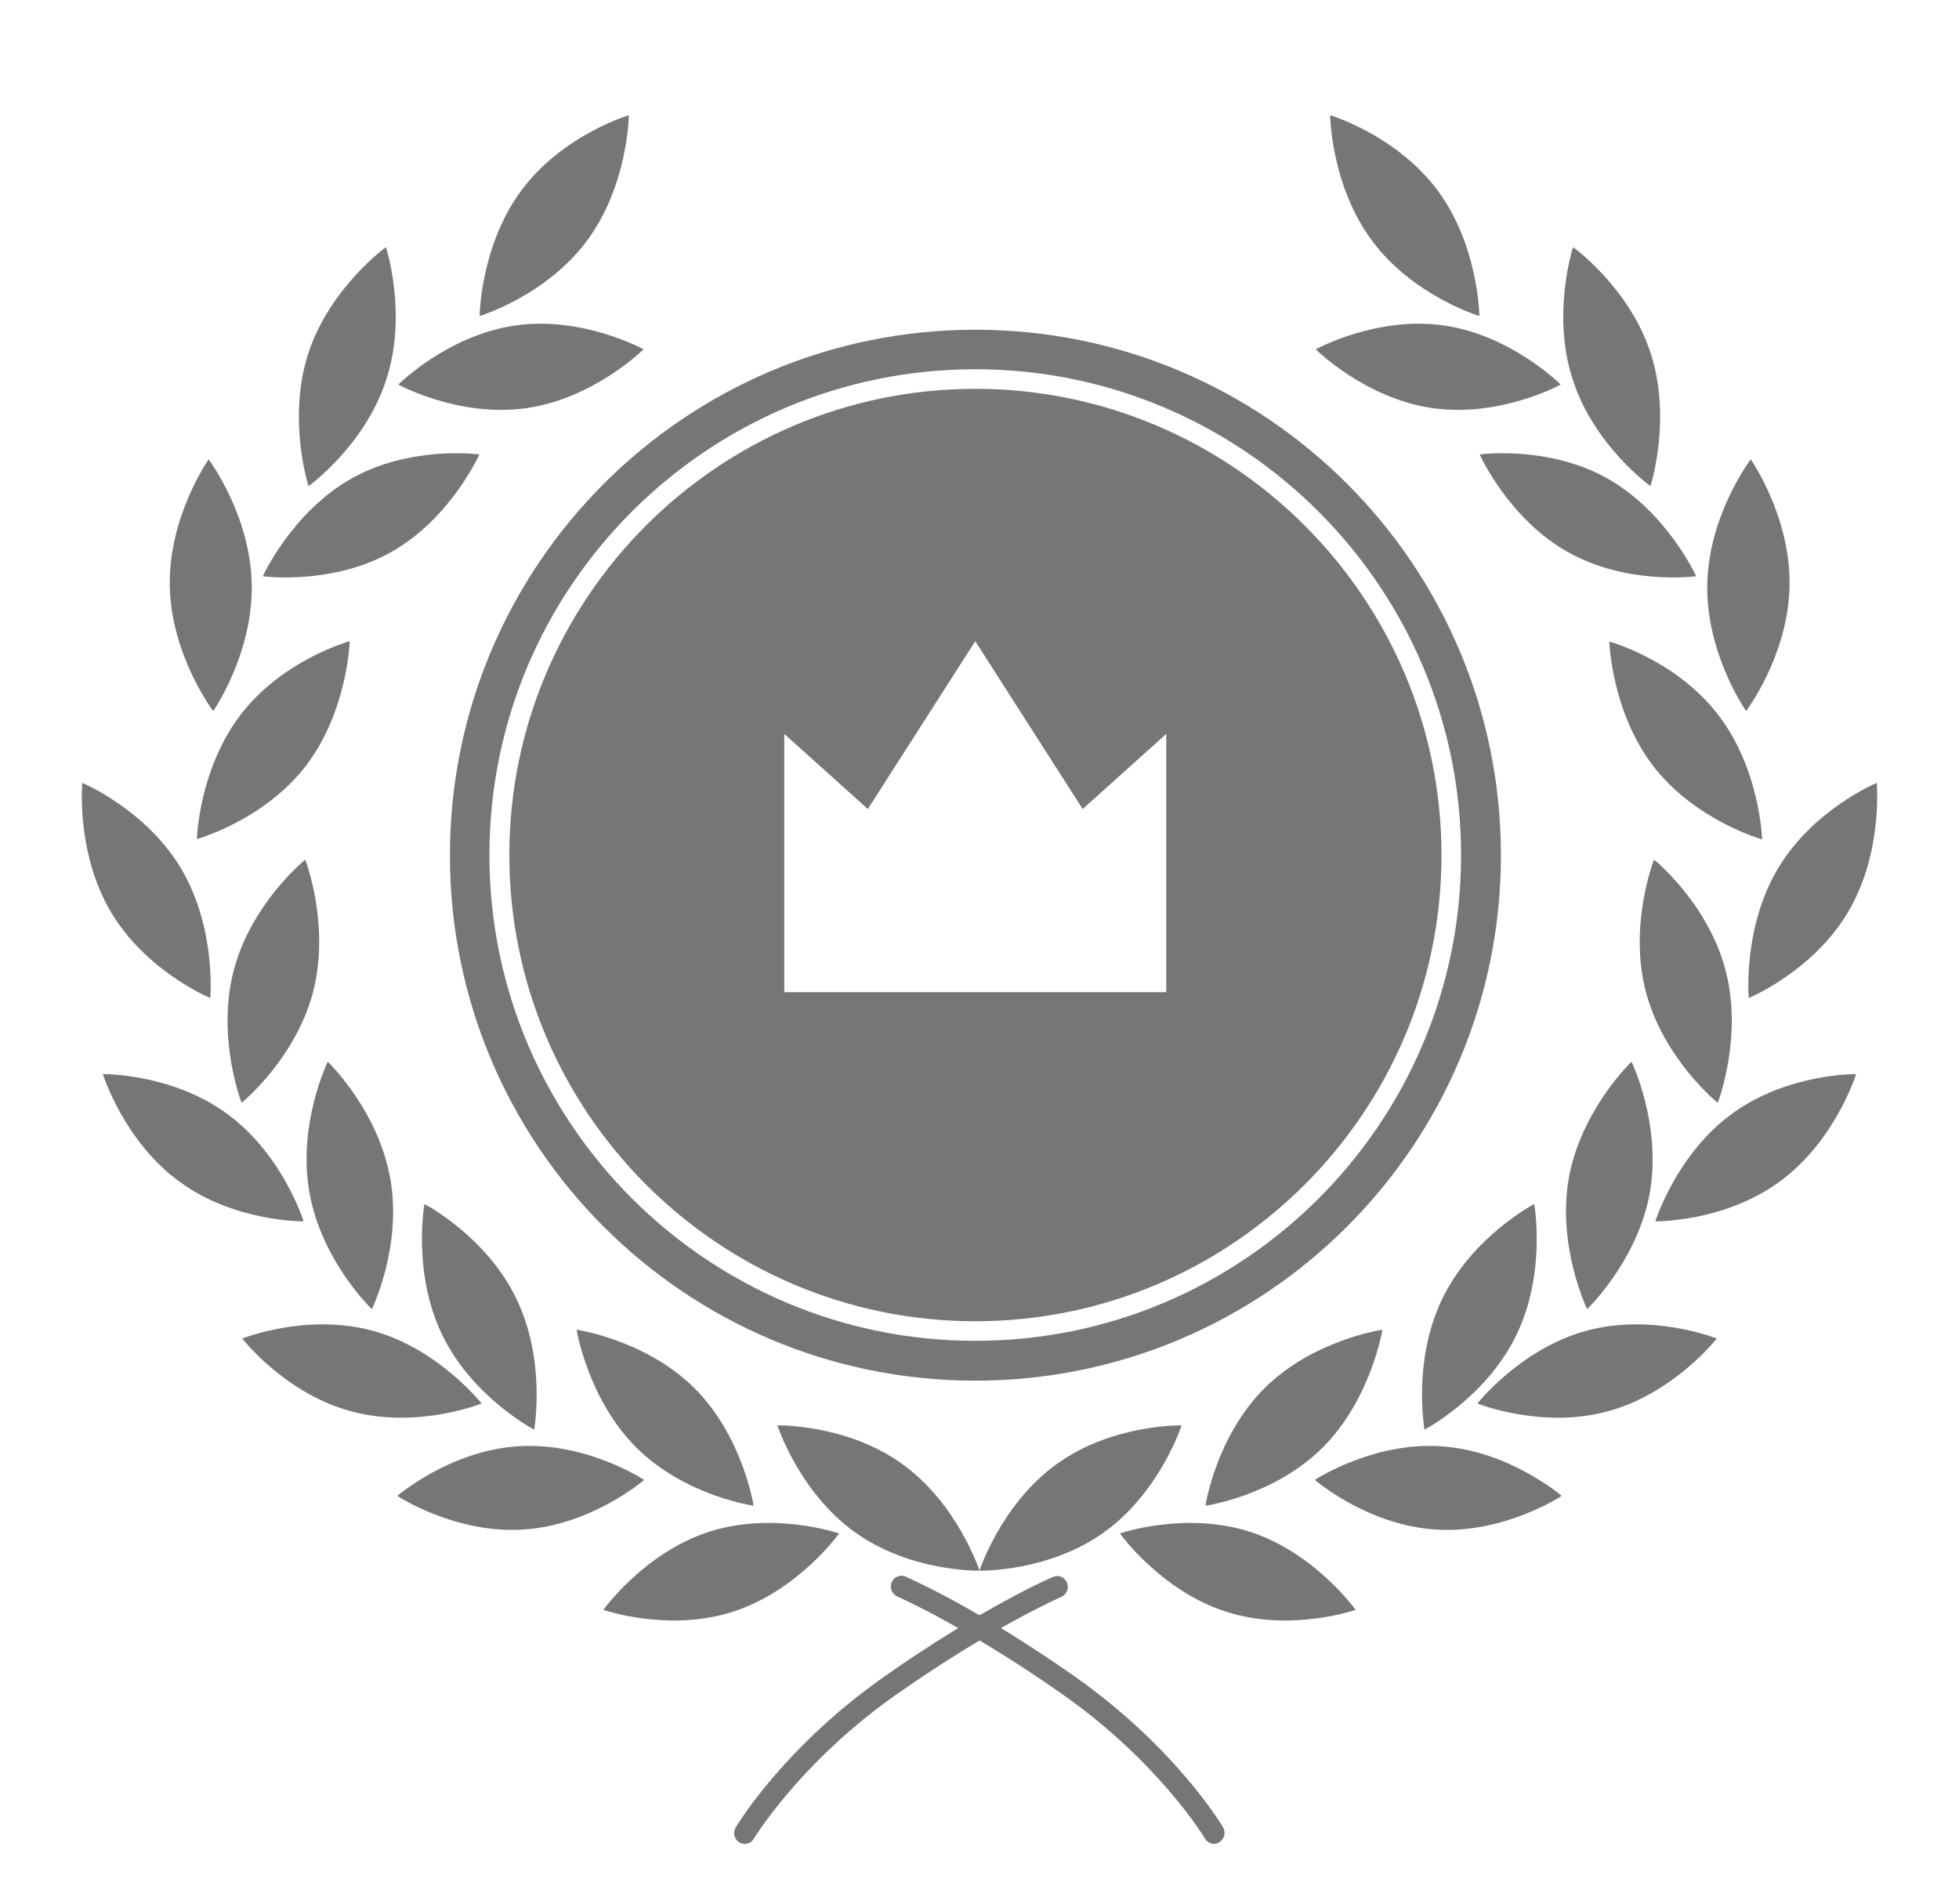
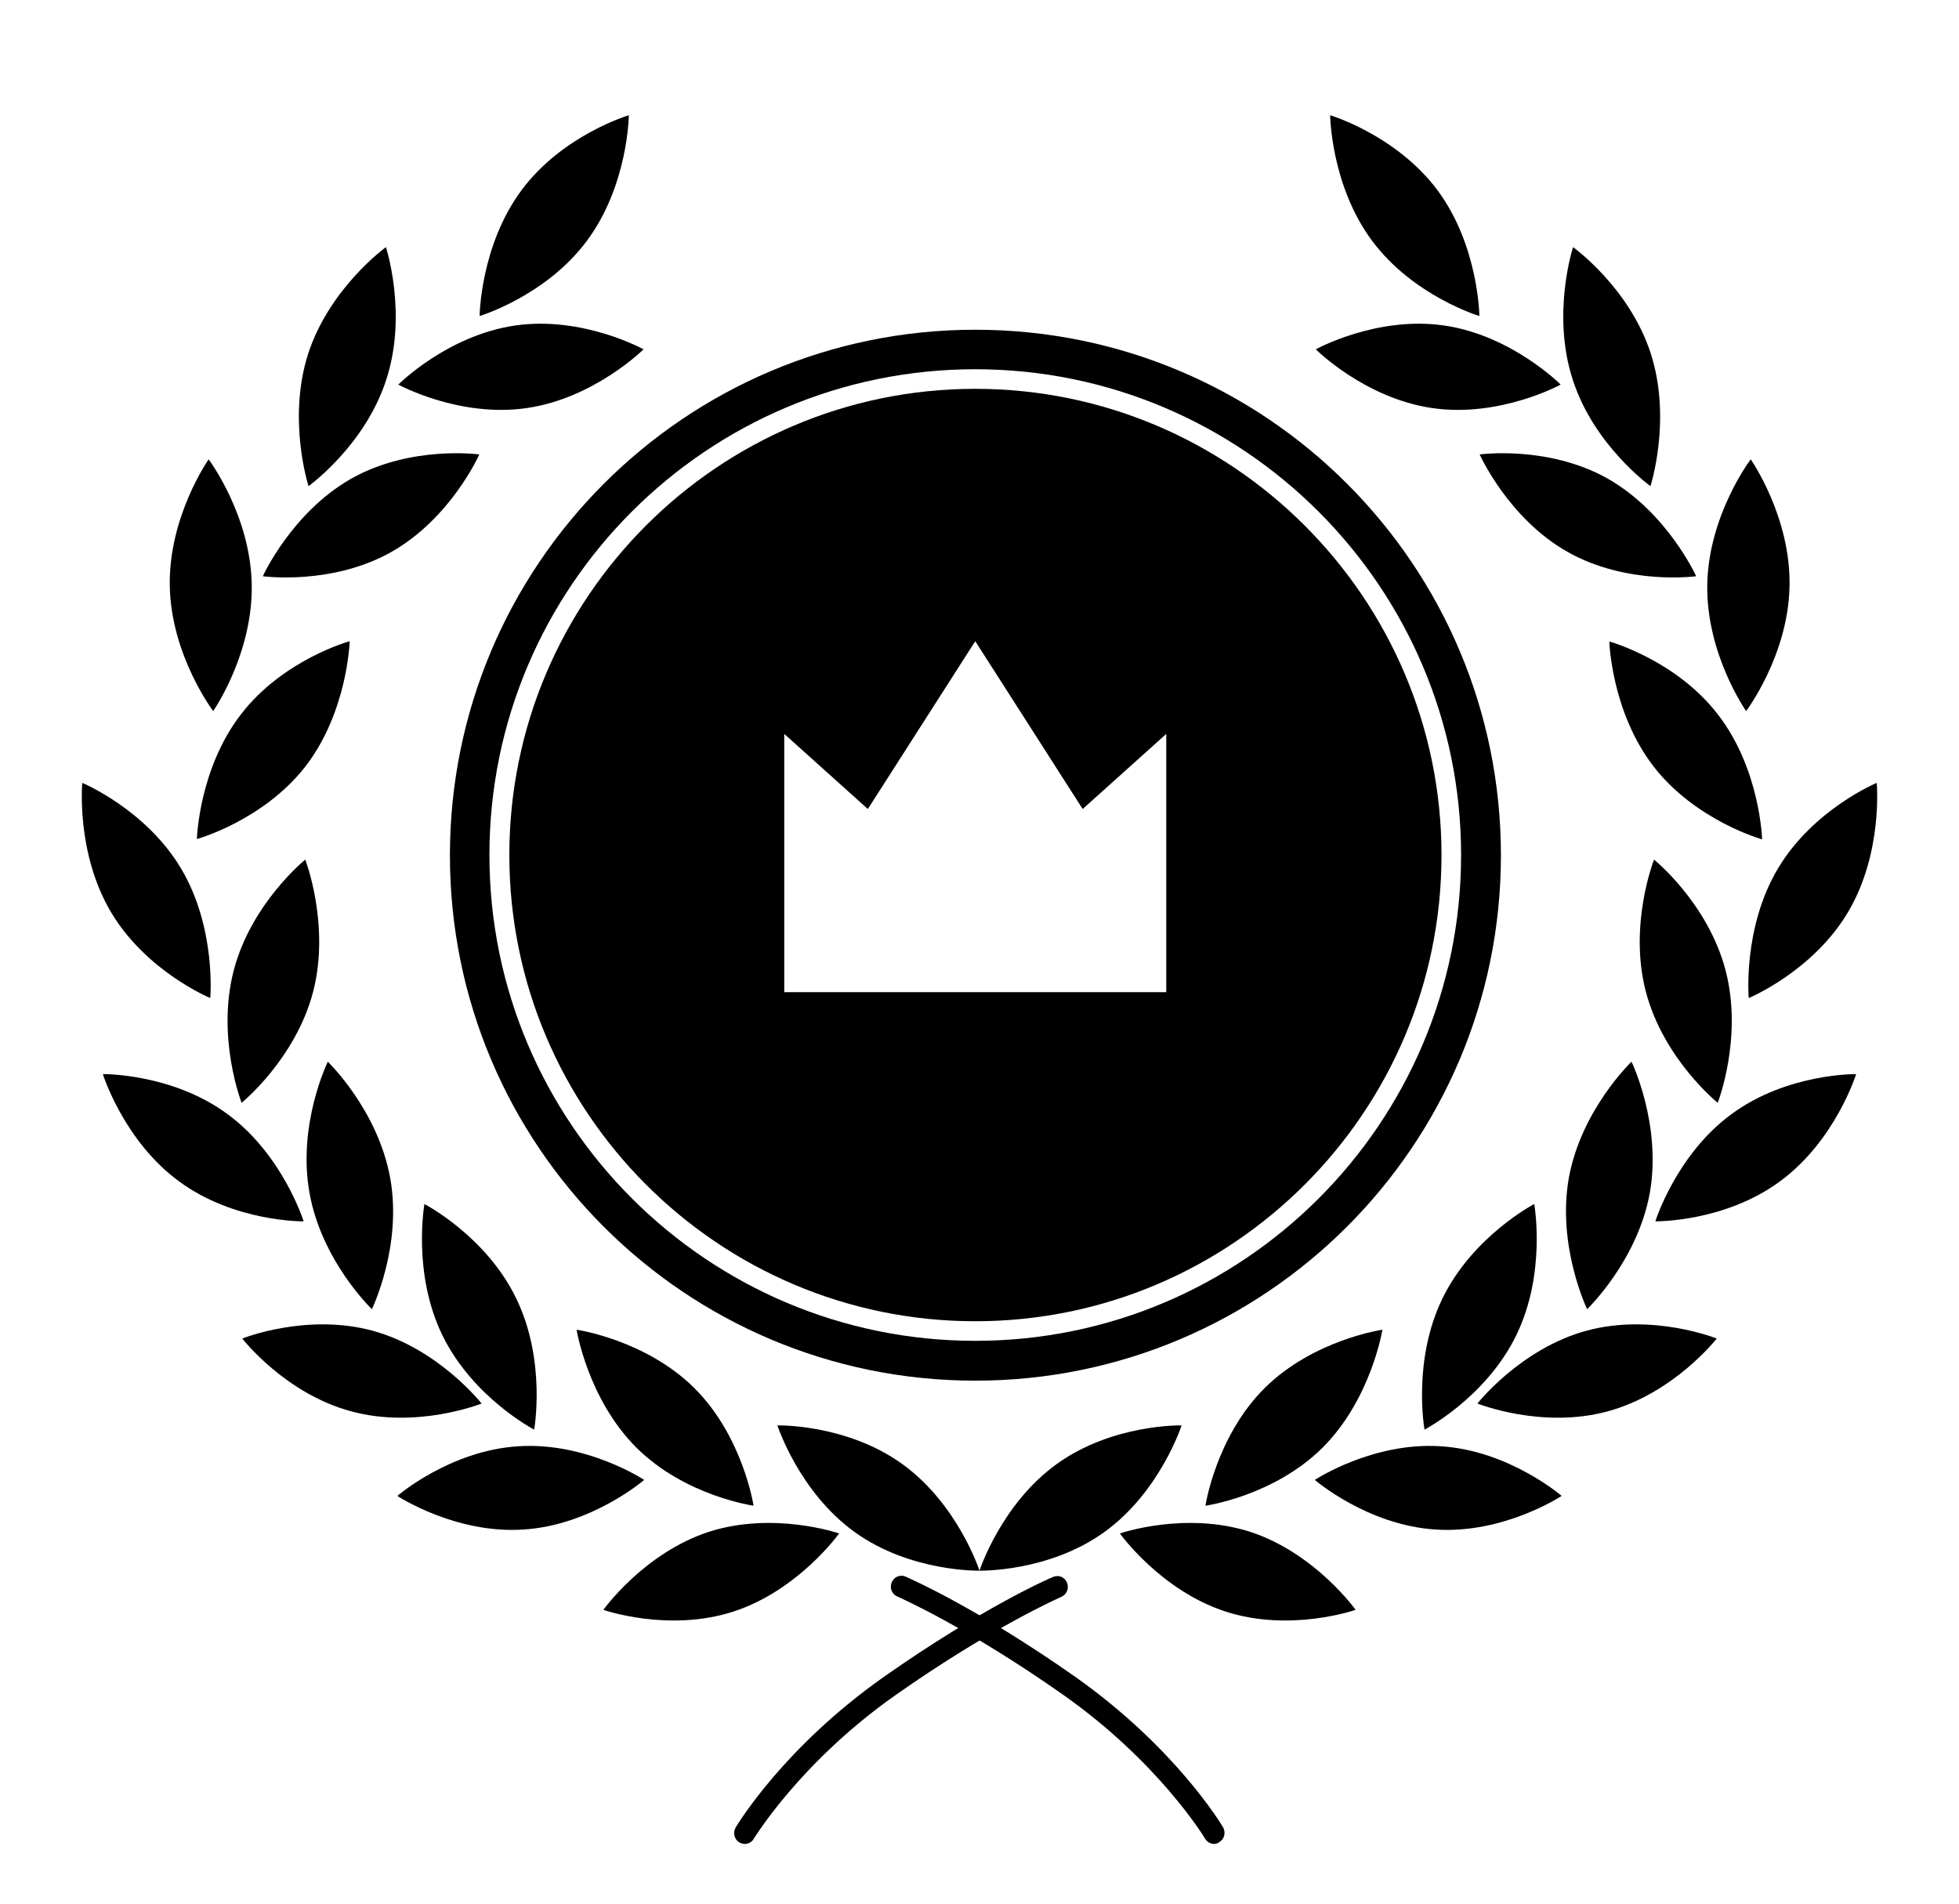
<svg xmlns="http://www.w3.org/2000/svg" version="1.1" id="Layer_1" x="0px" y="0px" viewBox="0 0 600 583" style="enable-background:new 0 0 600 583;" xml:space="preserve">
-   <style type="text/css">
- 	.hap-icon{fill:#777677;}
- </style>
  <g>
    <path class="hap-icon" d="M179.8,73.7c-12.6,17-32.9,23.1-32.9,23.1s0.2-21.5,12.8-38.5c12.6-17,32.9-23,32.9-23S192.4,56.7,179.8,73.7z" />
    <path class="hap-icon" d="M161.3,125c-20.7,3-39.3-7.2-39.3-7.2s15-15.1,35.8-18.1c20.7-3,39.3,7.3,39.3,7.3S182,122,161.3,125z" />
    <path class="hap-icon" d="M119.8,169.1c-18.3,10.3-39.3,7.4-39.3,7.4s8.8-19.5,27.1-29.9c18.3-10.3,39.2-7.4,39.2-7.4S138.1,158.8,119.8,169.1z" />
    <path class="hap-icon" d="M93.6,234.7C80.6,251.4,60.3,257,60.3,257s0.6-21.5,13.5-38.2c12.9-16.8,33.3-22.4,33.3-22.4S106.5,217.9,93.6,234.7z" />
    <path class="hap-icon" d="M95.9,303.8c-5.4,20.6-21.9,34-21.9,34s-7.8-20-2.4-40.6c5.4-20.6,21.9-33.9,21.9-33.9S101.2,283.3,95.9,303.8z" />
    <path class="hap-icon" d="M119.5,360.8c3.8,20.9-5.6,40.2-5.6,40.2s-15.4-14.7-19.1-35.6c-3.8-21,5.6-40.2,5.6-40.2S115.7,339.9,119.5,360.8z" />
    <path class="hap-icon" d="M158.1,397.7c9.3,19.1,5.5,40.2,5.5,40.2s-18.8-9.8-28.1-28.9c-9.3-19.1-5.5-40.2-5.5-40.2S148.9,378.6,158.1,397.7z" />
    <path class="hap-icon" d="M212.6,425.1c15,14.9,18.2,36.1,18.2,36.1s-20.9-2.9-35.9-17.8c-14.9-14.9-18.3-36.1-18.3-36.1S197.6,410.3,212.6,425.1z" />
    <path class="hap-icon" d="M77.1,179c0.4,21.3-11.8,38.8-11.8,38.8s-12.9-17-13.3-38.3c-0.4-21.3,11.9-38.8,11.9-38.8S76.7,157.7,77.1,179z" />
    <path class="hap-icon" d="M55.5,266.1c10.8,18.2,8.9,39.6,8.9,39.6s-19.6-8.1-30.4-26.3c-10.8-18.2-8.8-39.6-8.8-39.6S44.7,247.9,55.5,266.1z" />
    <path class="hap-icon" d="M69.6,341.2c17,12.4,23.4,32.9,23.4,32.9s-21.1,0.3-38.1-12.2c-17-12.4-23.4-32.9-23.4-32.9S52.6,328.7,69.6,341.2z" />
    <path class="hap-icon" d="M114.1,407.6c20.2,5.5,33.4,22.3,33.4,22.3s-19.7,7.9-39.9,2.4C87.3,426.9,74.2,410,74.2,410S93.8,402.1,114.1,407.6z" />
    <path class="hap-icon" d="M158.7,443c20.9-1.4,38.6,10.3,38.6,10.3s-16.1,13.9-37,15.2c-20.9,1.4-38.6-10.3-38.6-10.3S137.8,444.3,158.7,443z" />
    <path class="hap-icon" d="M217.1,469.2c20-6.4,39.9,0.5,39.9,0.5s-12.4,17.4-32.3,23.9c-19.9,6.5-39.9-0.5-39.9-0.5S197.2,475.7,217.1,469.2z" />
    <path class="hap-icon" d="M118.3,116.3c-6.5,20.2-23.8,32.6-23.8,32.6s-6.6-20.4-0.1-40.6c6.6-20.2,23.8-32.6,23.8-32.6S124.9,96.1,118.3,116.3z" />
    <path class="hap-icon" d="M276.3,448.4c-17.1-12.3-38.2-11.8-38.2-11.8s6.6,20.4,23.7,32.7c17.1,12.3,38.2,11.8,38.2,11.8S293.4,460.7,276.3,448.4z" />
    <path class="hap-icon" d="M420.2,73.7c12.6,17,32.9,23.1,32.9,23.1s-0.2-21.5-12.8-38.5c-12.7-17-32.9-23-32.9-23S407.6,56.7,420.2,73.7z" />
    <path class="hap-icon" d="M438.7,125c20.7,3,39.3-7.2,39.3-7.2s-15-15.1-35.7-18.1c-20.7-3-39.3,7.3-39.3,7.3S418,122,438.7,125z" />
    <path class="hap-icon" d="M480.2,169.1c18.3,10.3,39.3,7.4,39.3,7.4s-8.8-19.5-27.1-29.9c-18.3-10.3-39.2-7.4-39.2-7.4S461.9,158.8,480.2,169.1z" />
    <path class="hap-icon" d="M506.4,234.7c12.9,16.7,33.3,22.4,33.3,22.4s-0.6-21.5-13.5-38.2c-12.9-16.8-33.3-22.4-33.3-22.4S493.5,217.9,506.4,234.7z   " />
    <path class="hap-icon" d="M504.1,303.8c5.4,20.6,22,34,22,34s7.8-20,2.4-40.6c-5.4-20.6-21.9-33.9-21.9-33.9S498.7,283.3,504.1,303.8z" />
    <path class="hap-icon" d="M480.5,360.8c-3.7,20.9,5.6,40.2,5.6,40.2s15.4-14.7,19.2-35.6c3.7-21-5.6-40.2-5.6-40.2S484.3,339.9,480.5,360.8z" />
    <path class="hap-icon" d="M441.8,397.7c-9.3,19.1-5.5,40.2-5.5,40.2s18.8-9.8,28.1-28.9c9.3-19.1,5.5-40.2,5.5-40.2S451.1,378.6,441.8,397.7z" />
    <path class="hap-icon" d="M387.4,425.1c-15,14.9-18.2,36.1-18.2,36.1s20.9-2.9,35.9-17.8c14.9-14.9,18.3-36.1,18.3-36.1S402.4,410.3,387.4,425.1z" />
    <path class="hap-icon" d="M522.9,179c-0.4,21.3,11.9,38.8,11.9,38.8s12.9-17,13.3-38.3c0.4-21.3-11.9-38.8-11.9-38.8S523.3,157.7,522.9,179z" />
    <path class="hap-icon" d="M544.5,266.1c-10.8,18.2-8.9,39.6-8.9,39.6s19.6-8.1,30.4-26.3c10.8-18.2,8.8-39.6,8.8-39.6S555.3,247.9,544.5,266.1z" />
    <path class="hap-icon" d="M530.4,341.2c-17,12.4-23.4,32.9-23.4,32.9s21.1,0.3,38.1-12.2c17-12.4,23.4-32.9,23.4-32.9S547.4,328.7,530.4,341.2z" />
    <path class="hap-icon" d="M485.9,407.6c-20.2,5.5-33.4,22.3-33.4,22.3s19.7,7.9,39.9,2.4c20.3-5.5,33.4-22.3,33.4-22.3S506.2,402.1,485.9,407.6z" />
    <path class="hap-icon" d="M441.3,443c-20.9-1.4-38.6,10.3-38.6,10.3s16.1,13.9,37,15.2c20.9,1.4,38.6-10.3,38.6-10.3S462.2,444.3,441.3,443z" />
    <path class="hap-icon" d="M382.9,469.2c-20-6.4-39.9,0.5-39.9,0.5s12.4,17.4,32.3,23.9c19.9,6.5,39.9-0.5,39.9-0.5S402.8,475.7,382.9,469.2z" />
    <path class="hap-icon" d="M481.7,116.3c6.5,20.2,23.8,32.6,23.8,32.6s6.6-20.4,0.1-40.6c-6.5-20.2-23.8-32.6-23.8-32.6S475.1,96.1,481.7,116.3z" />
    <path class="hap-icon" d="M323.7,448.4c17.1-12.3,38.2-11.8,38.2-11.8s-6.6,20.4-23.7,32.7c-17.1,12.3-38.2,11.8-38.2,11.8S306.6,460.7,323.7,448.4z   " />
    <path class="hap-icon" d="M228.1,564.8c-0.6,0-1.2-0.2-1.7-0.5c-1.5-0.9-2-3-1.1-4.5c0.6-1,14.7-24.5,45.3-46.1c30.3-21.3,51.1-30.4,52-30.7   c1.6-0.7,3.6,0.1,4.2,1.8c0.7,1.7-0.1,3.6-1.7,4.3c-0.2,0.1-21.1,9.2-50.8,30.1c-29.4,20.7-43.3,43.9-43.5,44.1   C230.3,564.2,229.2,564.8,228.1,564.8z" />
    <path class="hap-icon" d="M371.9,564.8c-1.1,0-2.2-0.6-2.8-1.6c-0.1-0.2-14.1-23.4-43.5-44.1c-29.7-20.9-50.6-30-50.8-30.1c-1.6-0.7-2.4-2.6-1.7-4.3   c0.7-1.7,2.6-2.5,4.2-1.8c0.9,0.4,21.7,9.4,52,30.7c30.6,21.6,44.7,45.1,45.3,46.1c0.9,1.6,0.4,3.6-1.1,4.5   C373,564.6,372.4,564.8,371.9,564.8z" />
    <path class="hap-icon" d="M298.7,101c-88.8,0-160.9,72.1-160.9,161c0,88.9,72.1,160.9,160.9,160.9c88.9,0,161-72.1,161-160.9   C459.7,173,387.6,101,298.7,101z M298.7,410.7c-82,0-148.8-66.7-148.8-148.8c0-82.1,66.7-148.8,148.8-148.8   c82.1,0,148.8,66.8,148.8,148.8C447.5,344,380.8,410.7,298.7,410.7z" />
    <path class="hap-icon" d="M298.7,119.1C220,119.1,156,183.2,156,261.9c0,78.7,64,142.8,142.7,142.8c78.7,0,142.8-64,142.8-142.8   C441.5,183.2,377.4,119.1,298.7,119.1z M357.3,303.9H240.2v-79.1l25.6,23l32.9-51.4l32.9,51.4l25.6-23V303.9z" />
  </g>
</svg>
